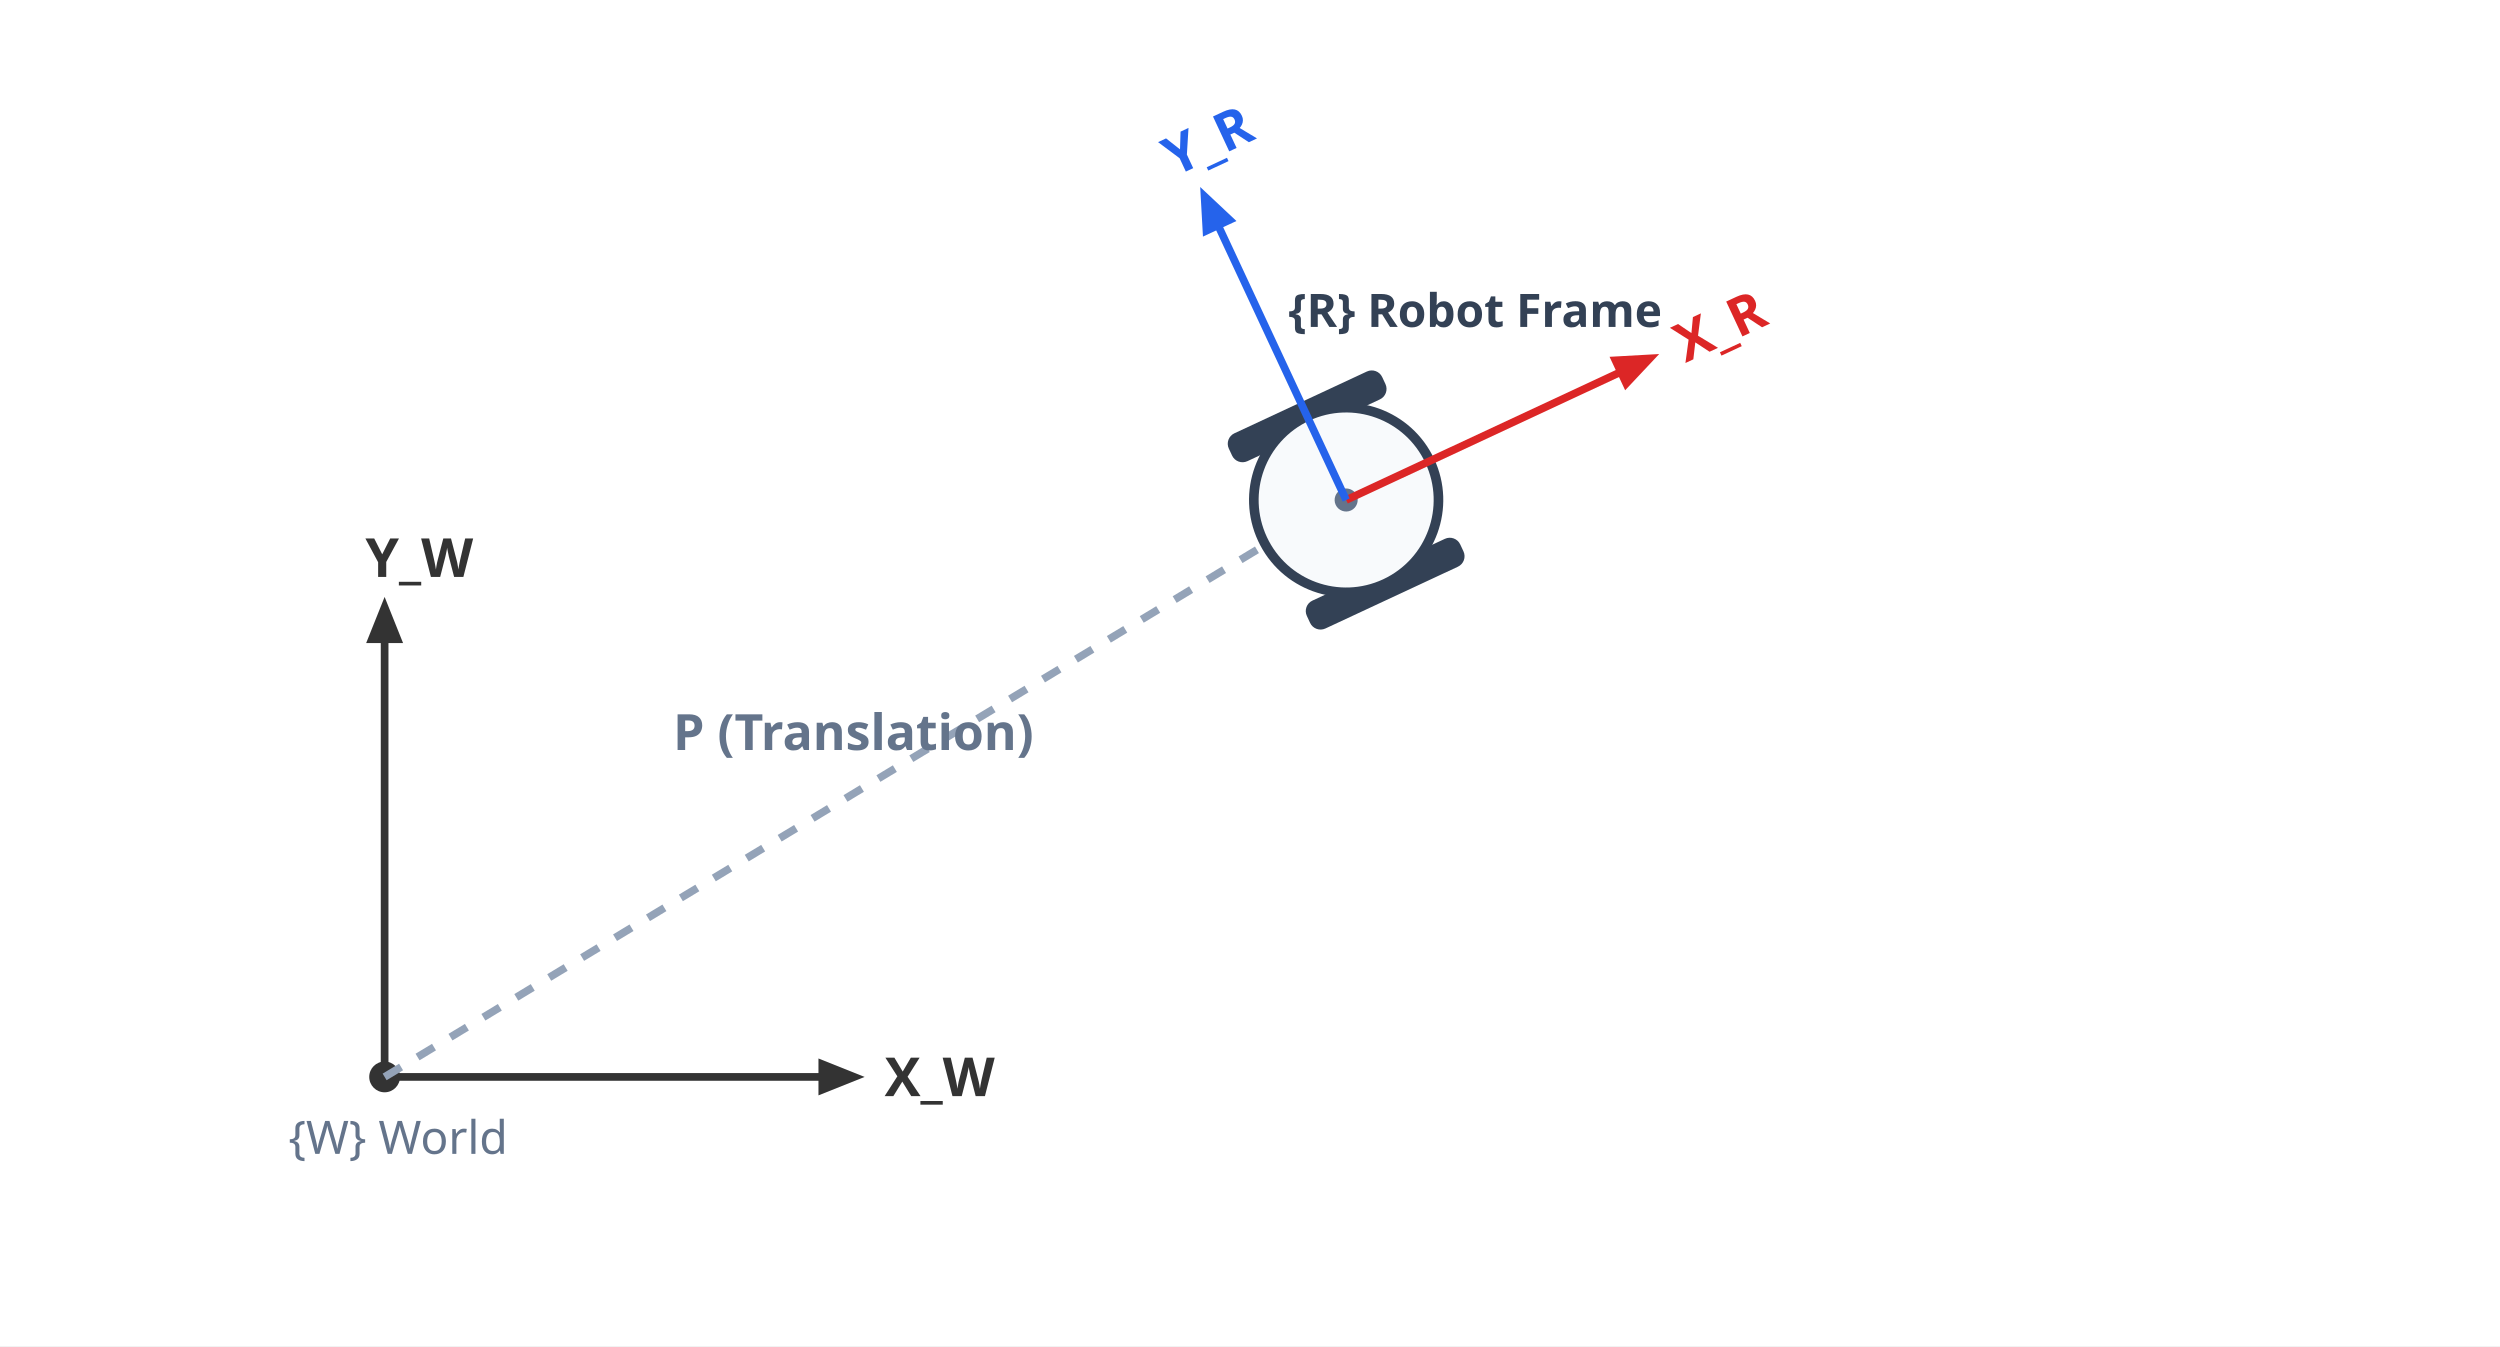
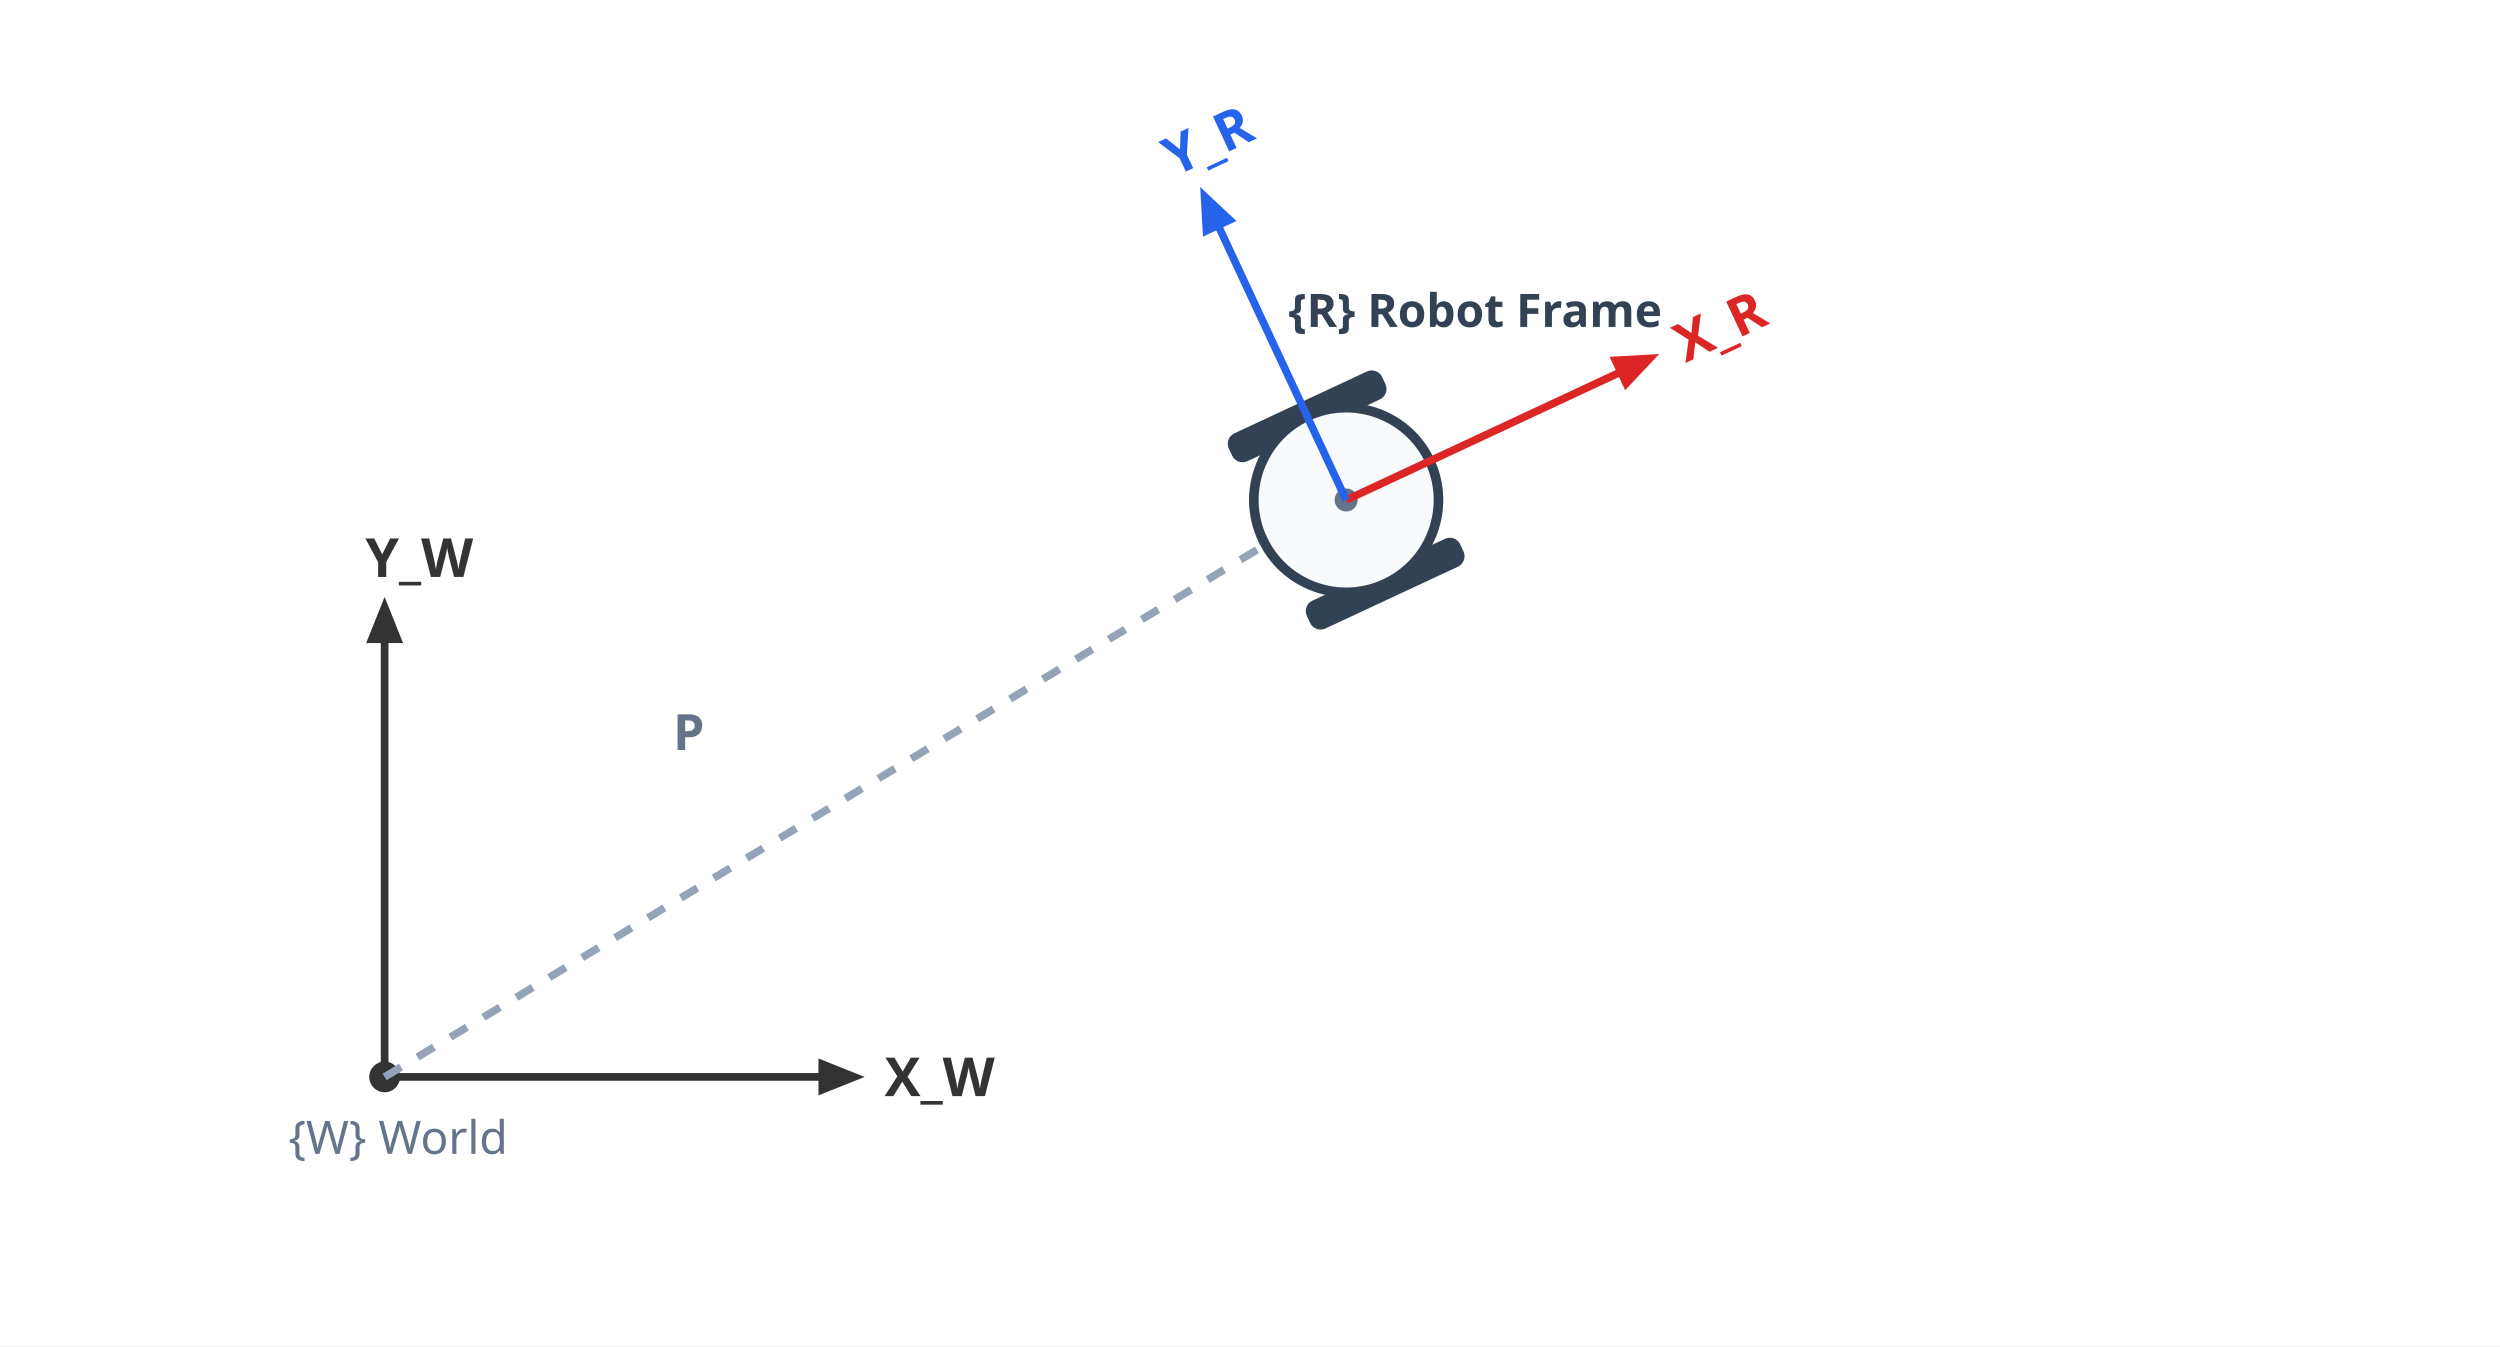
<svg xmlns="http://www.w3.org/2000/svg" viewBox="0 0 650 350" width="100%" height="100%">
  <defs>
    <marker id="arrow" viewBox="0 0 10 10" refX="6" refY="5" markerWidth="6" markerHeight="6" orient="auto-start-reverse">
      <path d="M 0 1 L 10 5 L 0 9 z" fill="#333" />
    </marker>
    <marker id="arrow-blue" viewBox="0 0 10 10" refX="6" refY="5" markerWidth="6" markerHeight="6" orient="auto-start-reverse">
      <path d="M 0 1 L 10 5 L 0 9 z" fill="#2563eb" />
    </marker>
    <marker id="arrow-red" viewBox="0 0 10 10" refX="6" refY="5" markerWidth="6" markerHeight="6" orient="auto-start-reverse">
      <path d="M 0 1 L 10 5 L 0 9 z" fill="#dc2626" />
    </marker>
  </defs>
  <rect width="100%" height="100%" fill="#ffffff" />
  <g transform="translate(100, 280)">
    <line x1="0" y1="0" x2="120" y2="0" stroke="#333" stroke-width="2" marker-end="url(#arrow)" />
    <text x="130" y="5" font-family="sans-serif" font-size="14" font-weight="bold" fill="#333">X_W</text>
    <line x1="0" y1="0" x2="0" y2="-120" stroke="#333" stroke-width="2" marker-end="url(#arrow)" />
    <text x="-5" y="-130" font-family="sans-serif" font-size="14" font-weight="bold" fill="#333">Y_W</text>
    <circle cx="0" cy="0" r="4" fill="#333" />
    <text x="-25" y="20" font-family="sans-serif" font-size="12" fill="#64748b">{W} World</text>
  </g>
  <line x1="100" y1="280" x2="335" y2="138" stroke="#94a3b8" stroke-width="2" stroke-dasharray="5,5" marker-end="url(#arrow)" />
-   <text x="175" y="195" font-family="sans-serif" font-size="13" font-weight="bold" fill="#64748b">P (Translation)</text>
+   <text x="175" y="195" font-family="sans-serif" font-size="13" font-weight="bold" fill="#64748b">P</text>
  <g transform="translate(350, 130) rotate(-25)">
    <rect x="-22" y="-28" width="44" height="8" rx="3" fill="#334155" />
    <rect x="-22" y="20" width="44" height="8" rx="3" fill="#334155" />
    <circle cx="0" cy="0" r="24" fill="#f8fafc" stroke="#334155" stroke-width="2.5" />
    <circle cx="0" cy="0" r="3" fill="#64748b" />
    <line x1="0" y1="0" x2="85" y2="0" stroke="#dc2626" stroke-width="2" marker-end="url(#arrow-red)" />
    <text x="95" y="5" font-family="sans-serif" font-size="14" font-weight="bold" fill="#dc2626">X_R</text>
    <line x1="0" y1="0" x2="0" y2="-85" stroke="#2563eb" stroke-width="2" marker-end="url(#arrow-blue)" />
    <text x="-5" y="-95" font-family="sans-serif" font-size="14" font-weight="bold" fill="#2563eb">Y_R</text>
  </g>
  <text x="335" y="85" font-family="sans-serif" font-size="12" font-weight="bold" fill="#334155">{R} Robot Frame</text>
</svg>
